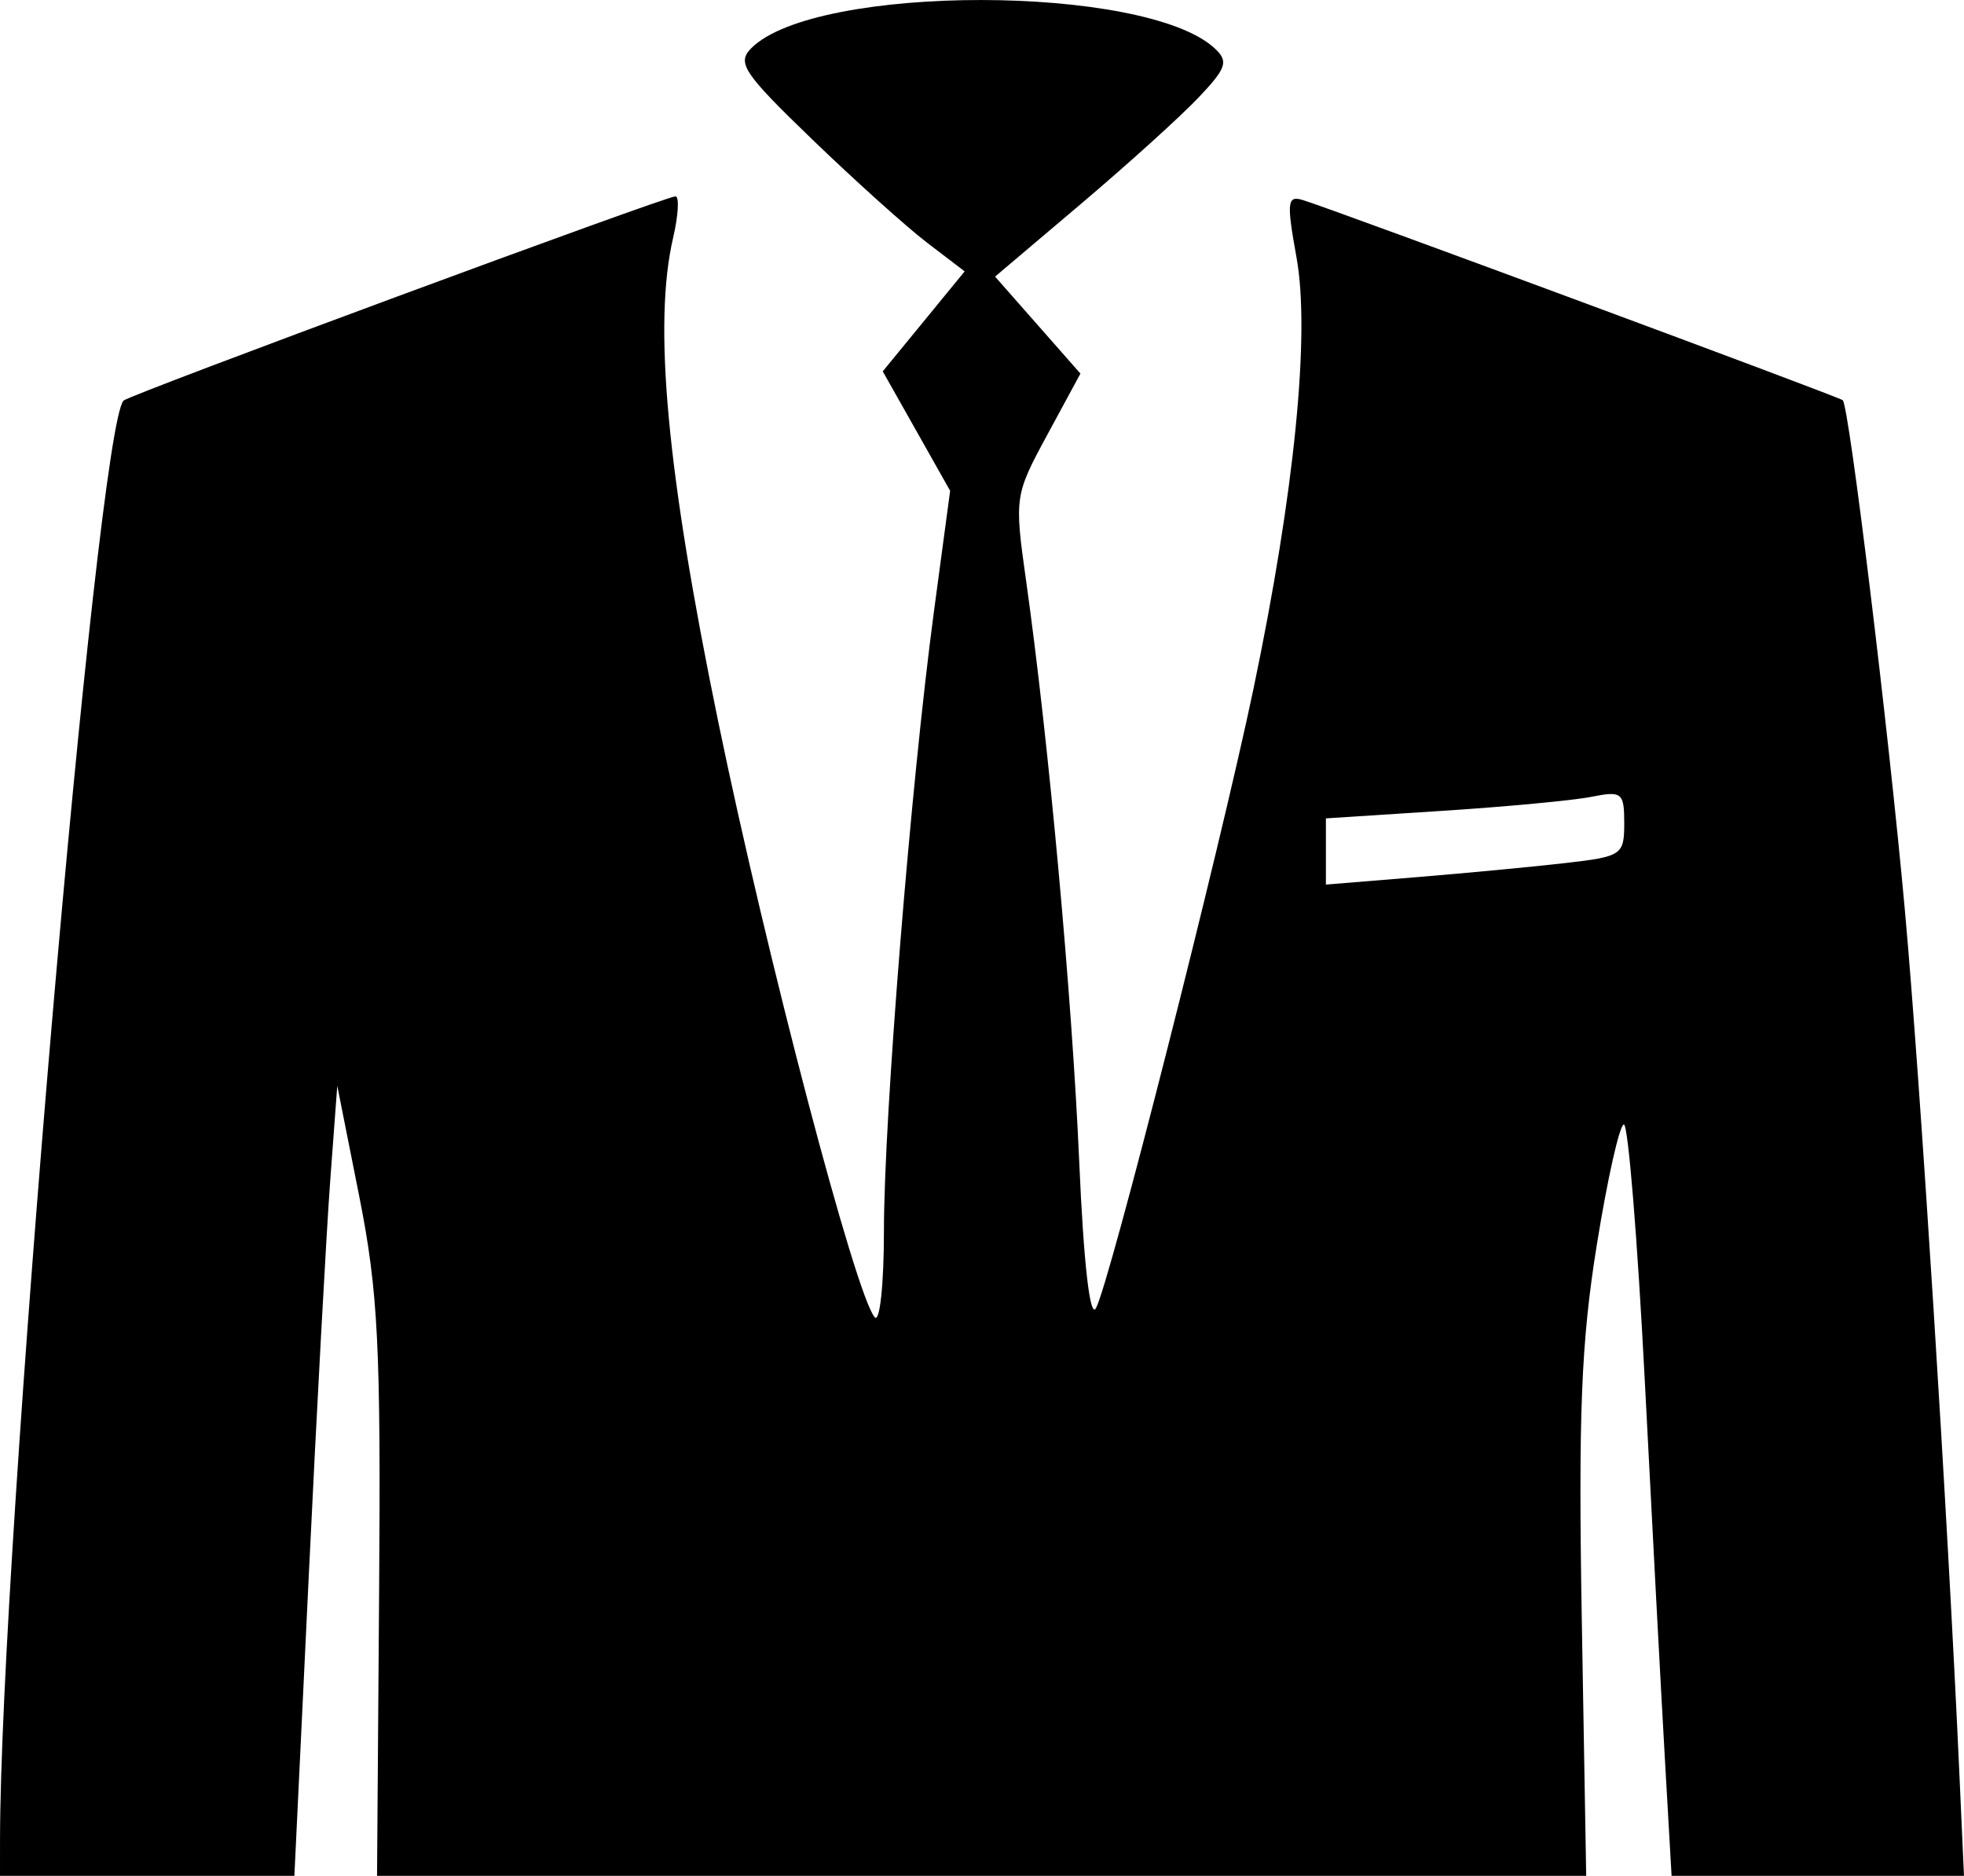
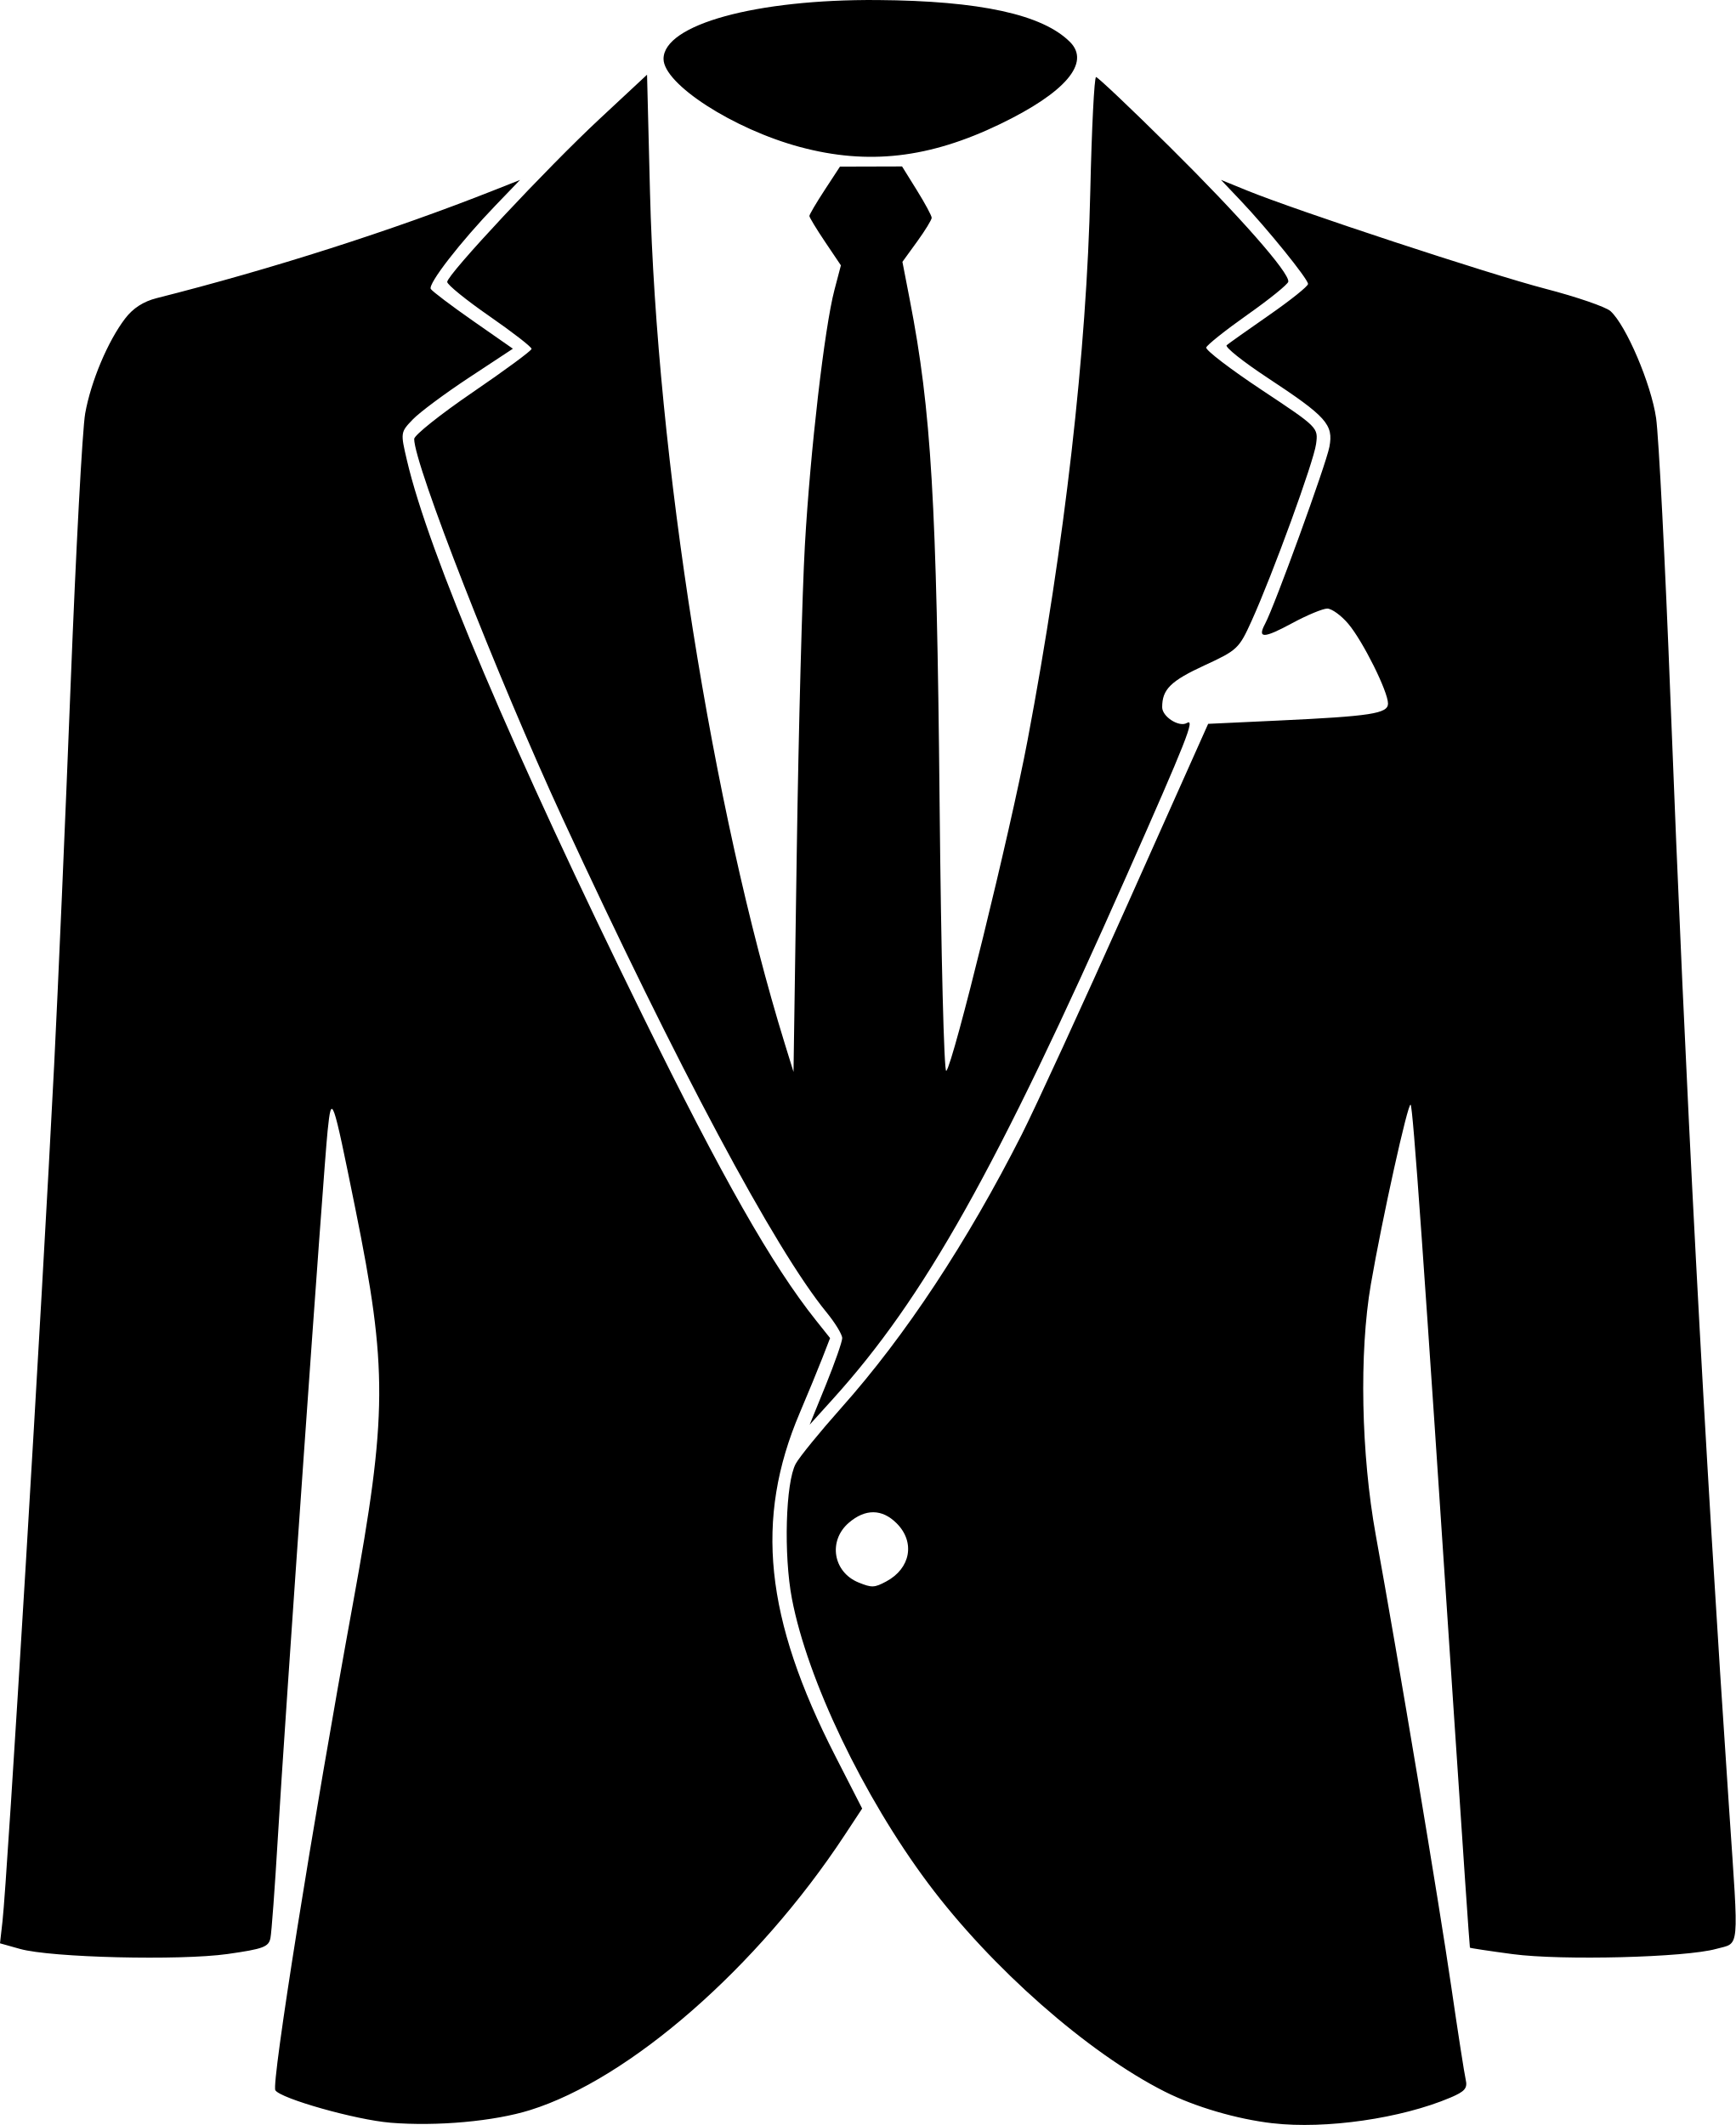
- <svg xmlns="http://www.w3.org/2000/svg" xml:space="preserve" width="354.782" height="338.859" viewBox="0 0 93.87 89.656">
-   <path d="M.001 87.94c.01-13.661 4.633-67.522 5.906-68.795.282-.282 25.894-9.76 26.375-9.76.192 0 .142.891-.11 1.98-.96 4.13-.302 11.189 2.151 23.105 2.326 11.292 6.57 27.448 7.485 28.49.242.277.44-1.582.44-4.13 0-5.442 1.287-21.378 2.39-29.603l.774-5.77-1.61-2.854-1.611-2.854 1.958-2.389 1.957-2.39-1.797-1.372c-.988-.755-3.46-2.978-5.493-4.94-3.287-3.17-3.61-3.653-2.905-4.358 3.071-3.076 18.856-3.063 22.154.018.663.62.557.935-.792 2.356-.857.903-3.393 3.195-5.635 5.093L47.56 13.22l2.04 2.318 2.04 2.317-1.584 2.925c-1.562 2.884-1.576 2.982-1.012 6.987 1.074 7.618 2.196 19.892 2.537 27.742.213 4.893.514 7.529.8 7.016.638-1.14 5.926-21.939 7.537-29.64 1.954-9.348 2.71-16.936 2.05-20.575-.48-2.658-.447-2.976.298-2.75 1.43.433 25.653 9.413 25.81 9.568.305.302 2.18 15.682 2.963 24.32.74 8.147 2.052 28.928 2.61 41.323l.22 4.885H79.894l-.325-5.677c-.179-3.122-.608-11.202-.954-17.955-.347-6.753-.796-12.279-1-12.279s-.787 2.592-1.296 5.759c-.749 4.652-.886 8.101-.716 17.955l.21 12.197H18.021l.099-13.598c.086-11.717-.046-14.33-.95-18.88l-1.05-5.28-.334 4.488c-.184 2.469-.646 10.965-1.026 18.88l-.69 14.39H0zm74.857-46.695c2.655-.306 2.773-.387 2.773-1.897 0-1.465-.11-1.555-1.559-1.266-.857.172-4.065.474-7.13.672l-5.57.36v3.165l4.357-.357c2.396-.196 5.605-.501 7.13-.677" />
+ <svg xmlns="http://www.w3.org/2000/svg" width="97.614mm" height="119.528mm" viewBox="0 0 97.614 119.528" version="1.1" xml:space="preserve">
+   <path style="fill:#000000" d="m 21.943,119.397 c -1.93,-0.157 -6.167,-1.354 -6.458,-1.824 -0.232,-0.376 2.068,-14.803 4.365,-27.381 1.94,-10.621 1.955,-13.207 0.13,-22.225 -1.285,-6.348 -1.334,-6.486 -1.555,-4.366 -0.228,2.184 -2.407,33.138 -2.803,39.82 -0.164,2.765 -0.35,5.283 -0.413,5.595 -0.1,0.496 -0.406,0.609 -2.41,0.894 -2.678,0.38 -9.93,0.203 -11.67,-0.285 L 0,109.308 0.139,108.084 c 0.279,-2.451 2.227,-34.744 2.907,-48.187 0.217,-4.293 0.635,-13.937 0.928,-21.431 0.293,-7.494 0.66,-14.34 0.817,-15.214 0.322,-1.8 1.275,-4.063 2.248,-5.338 0.442,-0.579 1.025,-0.956 1.775,-1.145 6.498,-1.643 13.232,-3.798 18.977,-6.072 l 1.455,-0.576 -1.354,1.407 c -1.994,2.071 -3.837,4.448 -3.665,4.726 0.083,0.134 1.156,0.945 2.384,1.802 l 2.233,1.558 -2.468,1.627 c -1.357,0.895 -2.781,1.954 -3.163,2.353 -0.692,0.722 -0.694,0.735 -0.325,2.309 1.221,5.215 5.951,16.359 13.25,31.216 4.493,9.146 7.274,14.038 9.746,17.143 l 0.799,1.003 -0.432,1.114 c -0.238,0.612 -0.812,2.007 -1.276,3.098 -2.542,5.979 -1.965,11.543 2.002,19.299 l 1.51,2.952 -0.994,1.509 c -4.884,7.416 -12.07,13.697 -17.671,15.449 -2.035,0.637 -5.245,0.927 -7.878,0.713 z m 49.636,0.035 c -2.023,-0.234 -4.372,-0.923 -6.074,-1.782 -4.323,-2.18 -9.759,-6.965 -13.308,-11.716 -3.648,-4.884 -6.787,-11.443 -7.66,-16.007 -0.471,-2.464 -0.357,-6.537 0.213,-7.591 0.204,-0.377 1.363,-1.799 2.575,-3.161 3.59,-4.032 7.072,-9.309 10.141,-15.369 0.757,-1.495 3.425,-7.302 5.928,-12.905 l 4.551,-10.186 3.933,-0.184 c 5.217,-0.244 6.183,-0.393 6.182,-0.957 -3.2e-4,-0.677 -1.411,-3.509 -2.231,-4.482 -0.399,-0.473 -0.932,-0.86 -1.185,-0.86 -0.252,0 -1.142,0.37 -1.977,0.822 -1.603,0.868 -1.97,0.875 -1.518,0.03 0.534,-0.997 3.432,-8.974 3.615,-9.949 0.236,-1.257 -0.157,-1.695 -3.497,-3.897 -1.369,-0.903 -2.395,-1.722 -2.28,-1.821 0.115,-0.099 1.192,-0.862 2.392,-1.696 1.201,-0.834 2.183,-1.621 2.183,-1.749 0,-0.279 -2.291,-3.11 -3.81,-4.71 l -1.085,-1.143 1.455,0.593 c 2.796,1.14 13.652,4.716 16.8,5.533 1.746,0.454 3.387,1.018 3.649,1.254 0.88,0.796 2.288,4.099 2.566,6.017 0.147,1.019 0.51,8.103 0.805,15.743 0.849,21.975 1.88,41.478 3.305,62.553 0.548,8.097 0.61,7.436 -0.732,7.811 -1.722,0.482 -8.687,0.661 -11.441,0.294 -1.307,-0.174 -2.39,-0.338 -2.408,-0.364 -0.018,-0.026 -0.415,-5.823 -0.883,-12.88 -1.731,-26.115 -2.319,-34.403 -2.451,-34.535 -0.148,-0.148 -1.601,6.41 -2.238,10.108 -0.661,3.837 -0.548,9.551 0.279,14.108 1.269,6.992 3.56,20.7 4.245,25.4 0.371,2.547 0.736,4.896 0.811,5.22 0.112,0.485 -0.042,0.666 -0.86,1.013 -2.76,1.173 -7.015,1.787 -9.992,1.443 z M 49.835,88.958 c 1.38,-0.735 1.647,-2.219 0.59,-3.276 -0.817,-0.817 -1.76,-0.827 -2.687,-0.03 -1.179,1.014 -0.89,2.778 0.549,3.362 0.743,0.301 0.887,0.296 1.548,-0.056 z m -3.386,-11.069 c 0.501,-1.237 0.914,-2.415 0.916,-2.619 0.003,-0.203 -0.395,-0.858 -0.884,-1.455 -2.892,-3.531 -8.411,-13.863 -14.839,-27.778 -3.657,-7.917 -8.351,-19.92 -8.349,-21.347 3.94e-4,-0.209 1.483,-1.391 3.295,-2.628 1.812,-1.237 3.3,-2.334 3.307,-2.438 0.007,-0.104 -1.06,-0.931 -2.369,-1.839 -1.31,-0.908 -2.379,-1.775 -2.376,-1.928 0.009,-0.422 5.604,-6.406 8.593,-9.19 l 2.646,-2.465 0.166,6.615 c 0.372,14.85 3.526,34.776 7.58,47.89 l 0.491,1.587 0.184,-12.435 c 0.101,-6.839 0.307,-14.579 0.456,-17.198 0.303,-5.301 1.104,-12.23 1.661,-14.35 l 0.364,-1.385 -0.886,-1.316 c -0.487,-0.724 -0.886,-1.382 -0.886,-1.462 0,-0.08 0.387,-0.738 0.86,-1.461 l 0.86,-1.315 1.746,-0.005 1.746,-0.005 0.833,1.34 c 0.458,0.737 0.833,1.434 0.833,1.548 0,0.114 -0.37,0.718 -0.823,1.343 l -0.823,1.135 0.416,2.145 c 1.209,6.229 1.511,11.333 1.675,28.293 0.083,8.567 0.248,15.199 0.376,15.072 0.389,-0.389 3.596,-13.439 4.571,-18.598 2.091,-11.067 3.327,-21.884 3.528,-30.89 0.079,-3.529 0.224,-6.416 0.323,-6.416 0.098,0 1.958,1.762 4.132,3.916 3.952,3.915 6.749,7.095 6.68,7.593 -0.02,0.146 -1.049,0.979 -2.287,1.852 -1.237,0.873 -2.285,1.707 -2.328,1.852 -0.043,0.146 1.357,1.217 3.111,2.381 3.182,2.112 3.189,2.119 3.067,3.043 -0.131,0.996 -2.429,7.304 -3.626,9.952 -0.703,1.556 -0.803,1.651 -2.631,2.494 -1.922,0.886 -2.399,1.355 -2.399,2.362 0,0.535 0.954,1.145 1.389,0.888 0.479,-0.282 -0.007,0.947 -3.396,8.6 -7.311,16.508 -11.362,23.728 -16.502,29.415 l -1.315,1.455 z m -1.454,-69.619 c -3.75,-1.007 -7.679,-3.542 -7.679,-4.956 0,-1.933 5.203,-3.364 12.039,-3.312 5.758,0.044 9.271,0.81 10.82,2.359 1.172,1.172 -0.258,2.848 -3.941,4.623 -3.983,1.92 -7.414,2.312 -11.239,1.286 z" />
</svg>
